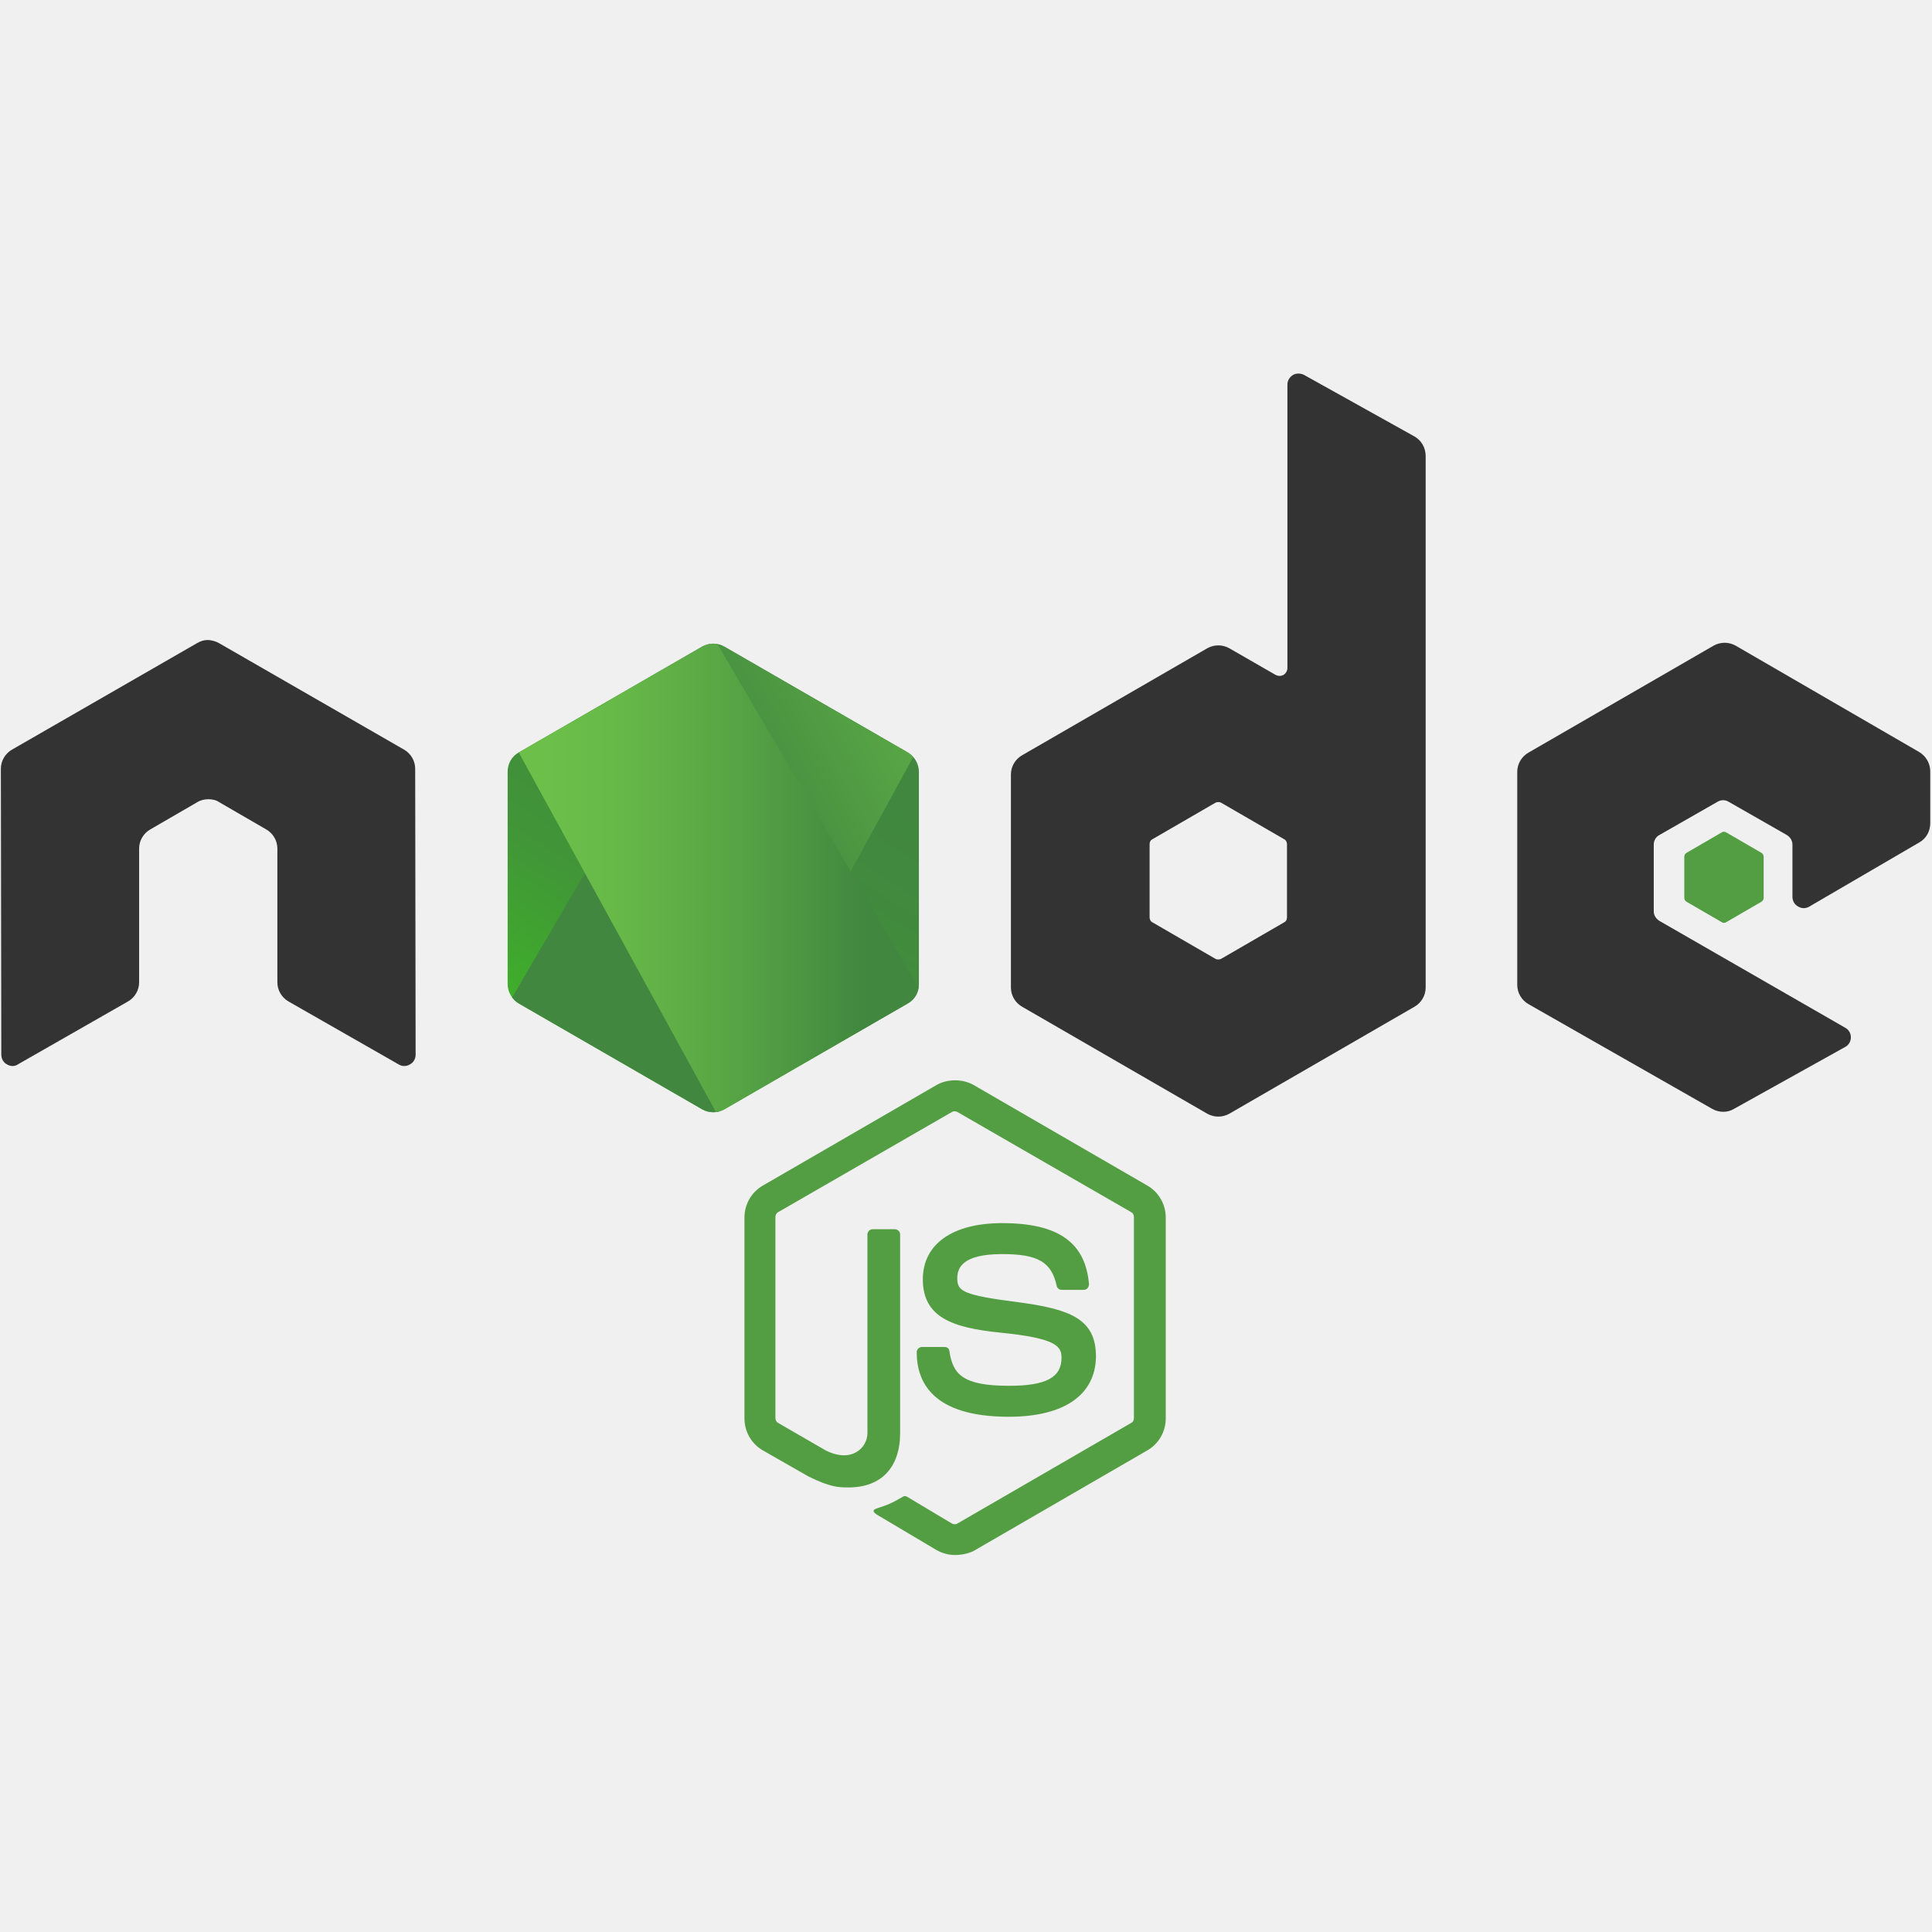
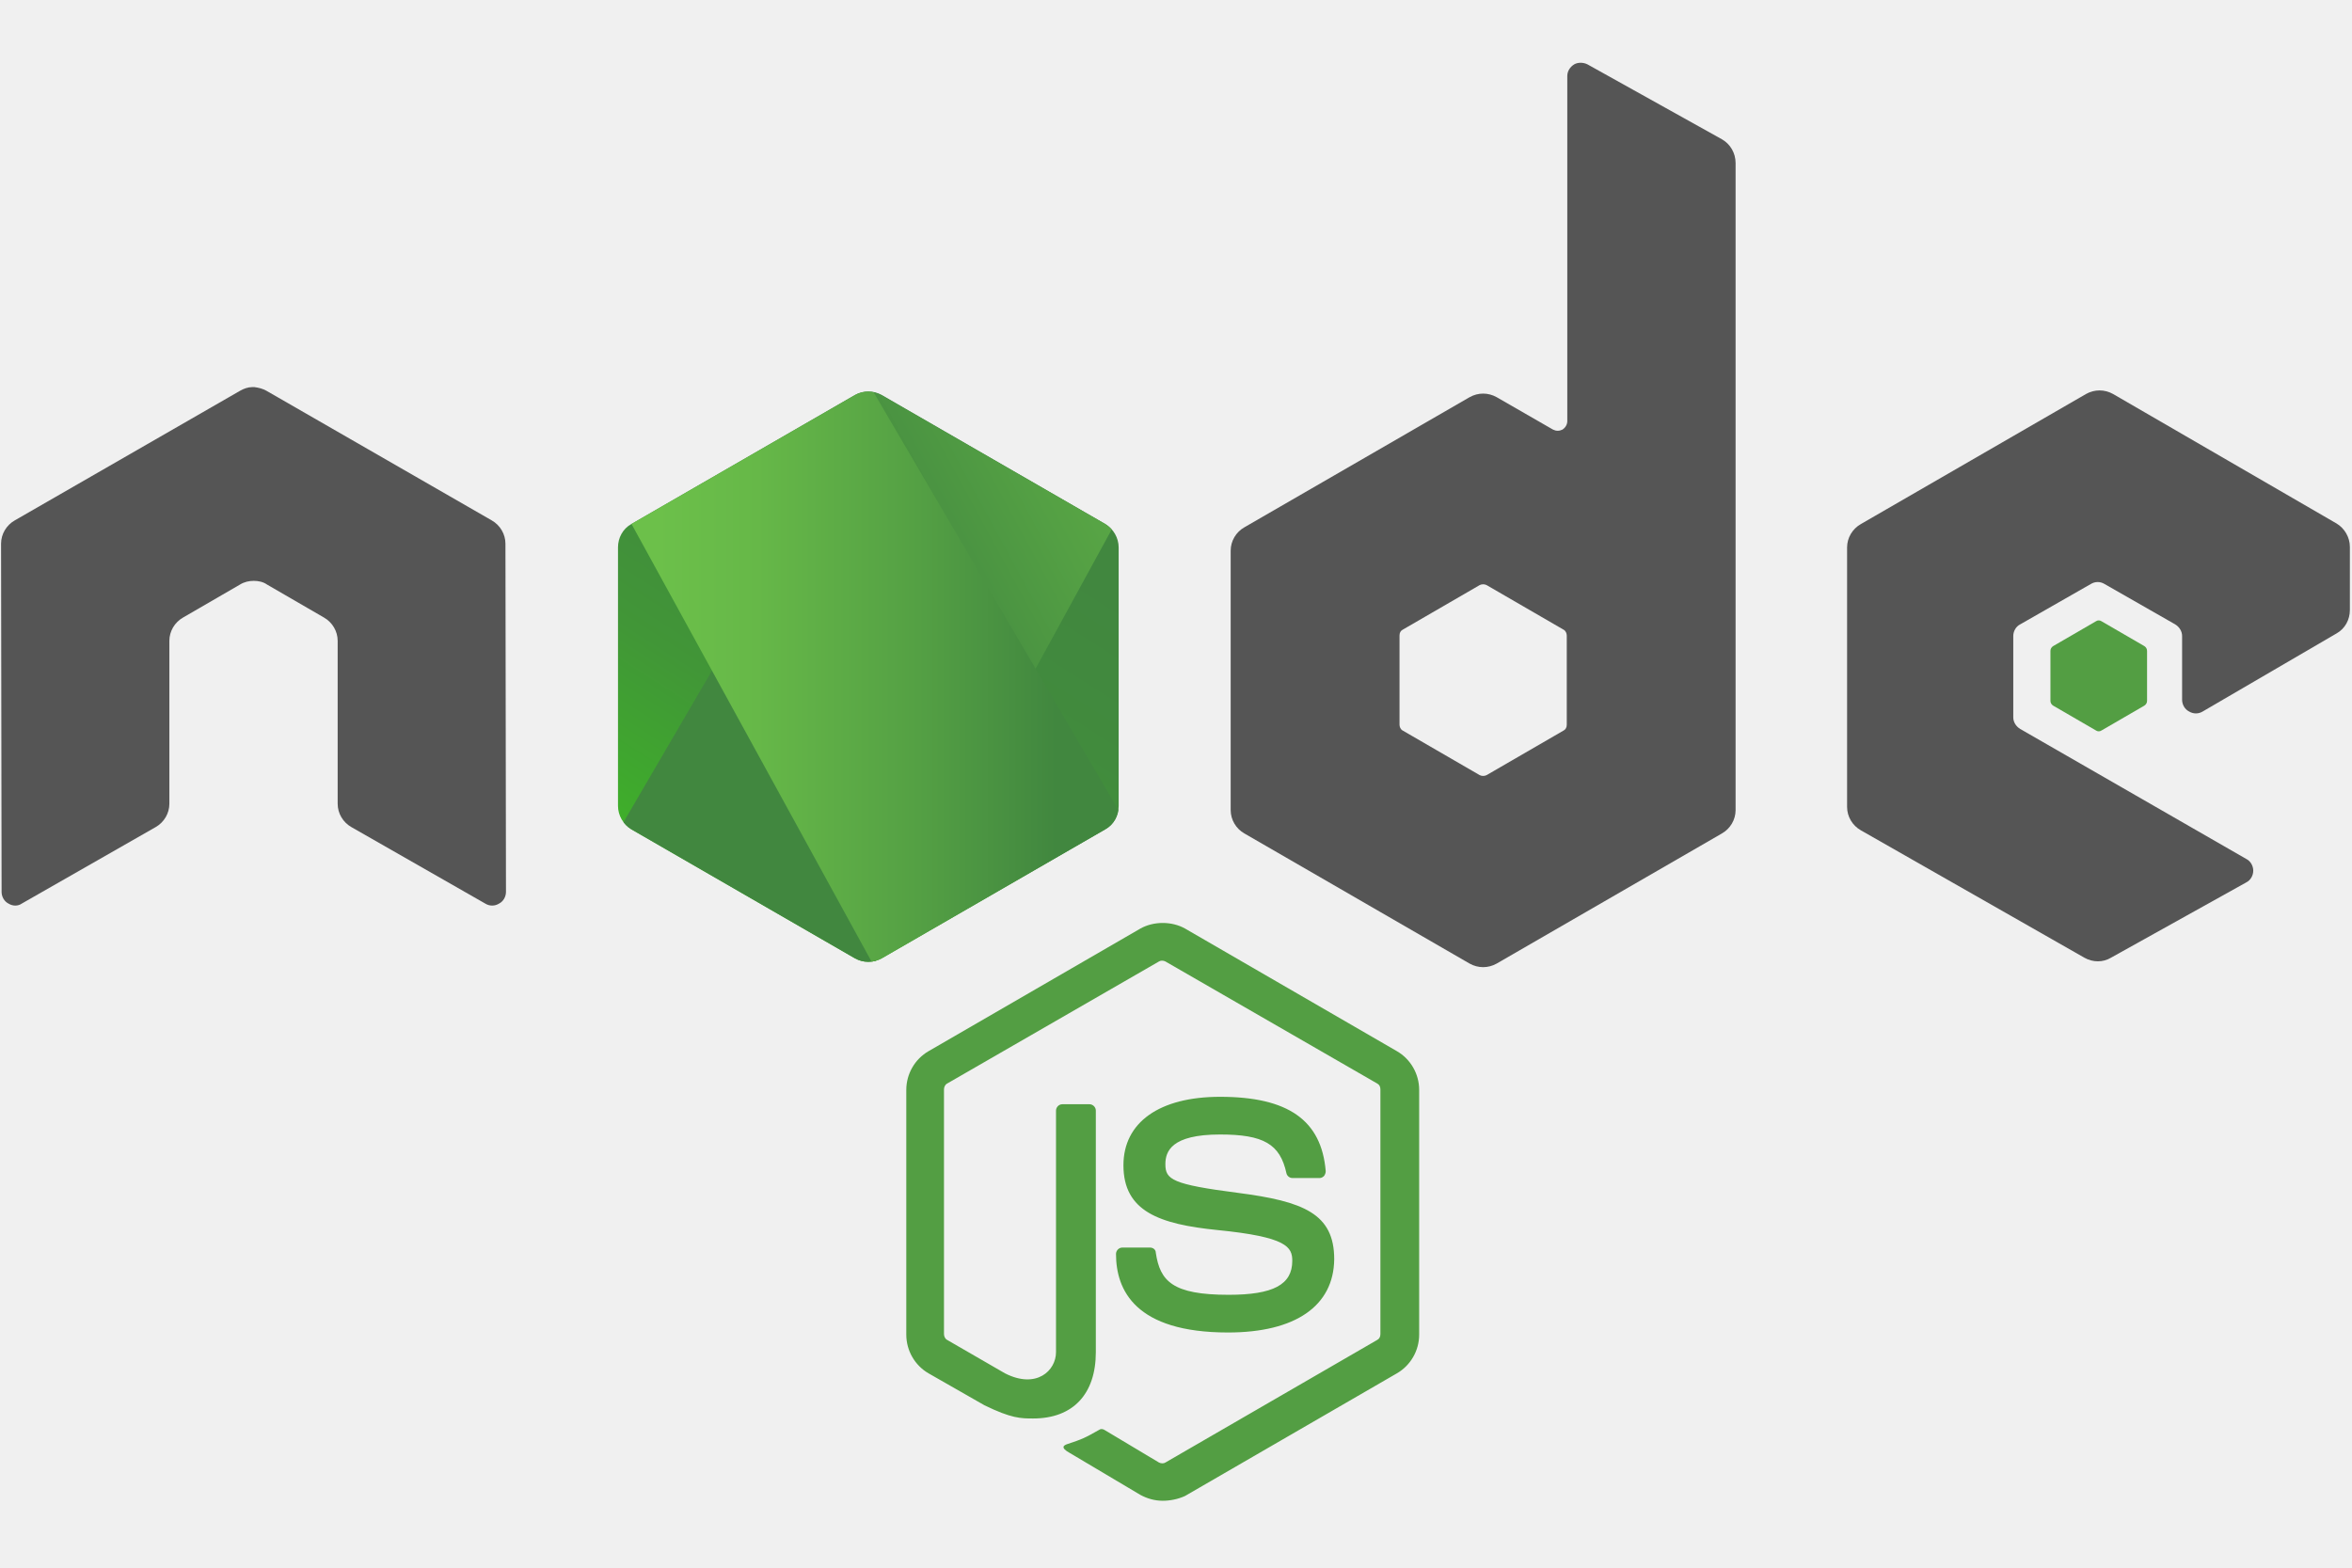
- <svg xmlns="http://www.w3.org/2000/svg" xmlns:xlink="http://www.w3.org/1999/xlink" width="64px" height="64px" viewBox="0 0 512 314" version="1.1" preserveAspectRatio="xMidYMid">
+ <svg xmlns="http://www.w3.org/2000/svg" xmlns:xlink="http://www.w3.org/1999/xlink" width="96px" height="64px" viewBox="0 0 512 314" version="1.1" preserveAspectRatio="xMidYMid">
  <defs>
    <linearGradient x1="68.188%" y1="17.487%" x2="27.823%" y2="89.755%" id="linearGradient-1">
      <stop stop-color="#41873F" offset="0%" />
      <stop stop-color="#418B3D" offset="32.88%" />
      <stop stop-color="#419637" offset="63.52%" />
      <stop stop-color="#3FA92D" offset="93.19%" />
      <stop stop-color="#3FAE2A" offset="100%" />
    </linearGradient>
    <path id="path-2" d="M57.903,1.849 C56.054,0.809 53.858,0.809 52.009,1.849 L3.352,29.934 C1.502,30.974 0.462,32.939 0.462,35.019 L0.462,91.305 C0.462,93.385 1.618,95.35 3.352,96.39 L52.009,124.475 C53.858,125.515 56.054,125.515 57.903,124.475 L106.561,96.39 C108.41,95.35 109.45,93.385 109.45,91.305 L109.45,35.019 C109.45,32.939 108.294,30.974 106.561,29.934 L57.903,1.849 L57.903,1.849 Z" />
    <linearGradient x1="43.277%" y1="55.169%" x2="159.245%" y2="-18.306%" id="linearGradient-4">
      <stop stop-color="#41873F" offset="13.76%" />
      <stop stop-color="#54A044" offset="40.32%" />
      <stop stop-color="#66B848" offset="71.36%" />
      <stop stop-color="#6CC04A" offset="90.81%" />
    </linearGradient>
    <linearGradient x1="-4413.77%" y1="13.43%" x2="5327.93%" y2="13.43%" id="linearGradient-5">
      <stop stop-color="#6CC04A" offset="9.192%" />
      <stop stop-color="#66B848" offset="28.64%" />
      <stop stop-color="#54A044" offset="59.68%" />
      <stop stop-color="#41873F" offset="86.24%" />
    </linearGradient>
    <linearGradient x1="-4.389%" y1="49.997%" x2="101.499%" y2="49.997%" id="linearGradient-6">
      <stop stop-color="#6CC04A" offset="9.192%" />
      <stop stop-color="#66B848" offset="28.64%" />
      <stop stop-color="#54A044" offset="59.68%" />
      <stop stop-color="#41873F" offset="86.24%" />
    </linearGradient>
    <linearGradient x1="-9713.77%" y1="36.21%" x2="27.93%" y2="36.21%" id="linearGradient-7">
      <stop stop-color="#6CC04A" offset="9.192%" />
      <stop stop-color="#66B848" offset="28.64%" />
      <stop stop-color="#54A044" offset="59.68%" />
      <stop stop-color="#41873F" offset="86.24%" />
    </linearGradient>
    <linearGradient x1="-103.861%" y1="50.275%" x2="100.797%" y2="50.275%" id="linearGradient-8">
      <stop stop-color="#6CC04A" offset="9.192%" />
      <stop stop-color="#66B848" offset="28.64%" />
      <stop stop-color="#54A044" offset="59.68%" />
      <stop stop-color="#41873F" offset="86.24%" />
    </linearGradient>
    <linearGradient x1="130.613%" y1="-211.069%" x2="4.393%" y2="201.605%" id="linearGradient-9">
      <stop stop-color="#41873F" offset="0%" />
      <stop stop-color="#418B3D" offset="32.88%" />
      <stop stop-color="#419637" offset="63.52%" />
      <stop stop-color="#3FA92D" offset="93.19%" />
      <stop stop-color="#3FAE2A" offset="100%" />
    </linearGradient>
  </defs>
  <g fill="none">
    <path d="M253.111,313.094 C251.377,313.094 249.759,312.632 248.256,311.823 L232.885,302.693 C230.573,301.421 231.729,300.959 232.423,300.728 C235.543,299.688 236.121,299.456 239.357,297.607 C239.704,297.376 240.166,297.492 240.513,297.723 L252.302,304.773 C252.764,305.004 253.342,305.004 253.688,304.773 L299.803,278.075 C300.265,277.844 300.497,277.381 300.497,276.804 L300.497,223.523 C300.497,222.945 300.265,222.483 299.803,222.252 L253.688,195.67 C253.226,195.438 252.648,195.438 252.302,195.67 L206.187,222.252 C205.725,222.483 205.493,223.061 205.493,223.523 L205.493,276.804 C205.493,277.266 205.725,277.844 206.187,278.075 L218.785,285.356 C225.604,288.823 229.88,284.778 229.88,280.733 L229.88,228.146 C229.88,227.453 230.458,226.759 231.267,226.759 L237.161,226.759 C237.855,226.759 238.548,227.337 238.548,228.146 L238.548,280.733 C238.548,289.864 233.578,295.18 224.91,295.18 C222.252,295.18 220.172,295.18 214.277,292.291 L202.142,285.356 C199.137,283.623 197.288,280.386 197.288,276.919 L197.288,223.639 C197.288,220.172 199.137,216.935 202.142,215.202 L248.256,188.504 C251.146,186.886 255.075,186.886 257.965,188.504 L304.079,215.202 C307.084,216.935 308.934,220.172 308.934,223.639 L308.934,276.919 C308.934,280.386 307.084,283.623 304.079,285.356 L257.965,312.054 C256.462,312.748 254.729,313.094 253.111,313.094 Z M267.326,276.457 C247.101,276.457 242.94,267.211 242.94,259.352 C242.94,258.658 243.518,257.965 244.327,257.965 L250.337,257.965 C251.03,257.965 251.608,258.427 251.608,259.121 C252.533,265.246 255.191,268.251 267.442,268.251 C277.15,268.251 281.311,266.055 281.311,260.854 C281.311,257.849 280.155,255.653 265.015,254.151 C252.417,252.879 244.558,250.106 244.558,240.051 C244.558,230.689 252.417,225.141 265.593,225.141 C280.386,225.141 287.668,230.227 288.592,241.322 C288.592,241.669 288.477,242.015 288.246,242.362 C288.014,242.593 287.668,242.824 287.321,242.824 L281.311,242.824 C280.733,242.824 280.155,242.362 280.04,241.784 C278.653,235.428 275.07,233.347 265.593,233.347 C254.96,233.347 253.688,237.046 253.688,239.819 C253.688,243.171 255.191,244.211 269.522,246.06 C283.738,247.91 290.442,250.568 290.442,260.507 C290.326,270.678 282.005,276.457 267.326,276.457 Z" fill="#539E43" />
-     <path d="M110.028,104.712 C110.028,102.631 108.872,100.666 107.023,99.626 L58.019,71.426 C57.21,70.963 56.285,70.732 55.361,70.617 L54.898,70.617 C53.974,70.617 53.049,70.963 52.24,71.426 L3.236,99.626 C1.387,100.666 0.231,102.631 0.231,104.712 L0.347,180.529 C0.347,181.569 0.925,182.609 1.849,183.072 C2.774,183.65 3.93,183.65 4.739,183.072 L33.864,166.429 C35.713,165.389 36.869,163.424 36.869,161.344 L36.869,125.862 C36.869,123.781 38.024,121.817 39.874,120.777 L52.24,113.611 C53.165,113.033 54.205,112.802 55.245,112.802 C56.285,112.802 57.326,113.033 58.135,113.611 L70.501,120.777 C72.35,121.817 73.506,123.781 73.506,125.862 L73.506,161.344 C73.506,163.424 74.662,165.389 76.511,166.429 L105.636,183.072 C106.561,183.65 107.716,183.65 108.641,183.072 C109.566,182.609 110.144,181.569 110.144,180.529 L110.028,104.712 L110.028,104.712 Z" fill="#333333" />
-     <path d="M345.571,0.347 C344.647,-0.116 343.491,-0.116 342.682,0.347 C341.757,0.925 341.179,1.849 341.179,2.889 L341.179,78.014 C341.179,78.707 340.833,79.4 340.139,79.863 C339.446,80.209 338.752,80.209 338.059,79.863 L325.808,72.813 C323.958,71.772 321.763,71.772 319.913,72.813 L270.909,101.129 C269.06,102.169 267.904,104.134 267.904,106.214 L267.904,162.73 C267.904,164.811 269.06,166.776 270.909,167.816 L319.913,196.132 C321.763,197.172 323.958,197.172 325.808,196.132 L374.812,167.816 C376.661,166.776 377.817,164.811 377.817,162.73 L377.817,21.844 C377.817,19.648 376.661,17.683 374.812,16.643 L345.571,0.347 L345.571,0.347 Z M341.064,144.123 C341.064,144.701 340.833,145.163 340.37,145.394 L323.612,155.102 C323.149,155.334 322.572,155.334 322.109,155.102 L305.351,145.394 C304.888,145.163 304.657,144.585 304.657,144.123 L304.657,124.706 C304.657,124.128 304.888,123.666 305.351,123.435 L322.109,113.726 C322.572,113.495 323.149,113.495 323.612,113.726 L340.37,123.435 C340.833,123.666 341.064,124.244 341.064,124.706 L341.064,144.123 L341.064,144.123 Z" fill="#333333" />
+     <path d="M110.028,104.712 C110.028,102.631 108.872,100.666 107.023,99.626 L58.019,71.426 C57.21,70.963 56.285,70.732 55.361,70.617 L54.898,70.617 C53.974,70.617 53.049,70.963 52.24,71.426 L3.236,99.626 C1.387,100.666 0.231,102.631 0.231,104.712 L0.347,180.529 C0.347,181.569 0.925,182.609 1.849,183.072 C2.774,183.65 3.93,183.65 4.739,183.072 L33.864,166.429 C35.713,165.389 36.869,163.424 36.869,161.344 L36.869,125.862 C36.869,123.781 38.024,121.817 39.874,120.777 L52.24,113.611 C53.165,113.033 54.205,112.802 55.245,112.802 C56.285,112.802 57.326,113.033 58.135,113.611 L70.501,120.777 C72.35,121.817 73.506,123.781 73.506,125.862 L73.506,161.344 C73.506,163.424 74.662,165.389 76.511,166.429 L105.636,183.072 C106.561,183.65 107.716,183.65 108.641,183.072 C109.566,182.609 110.144,181.569 110.144,180.529 L110.028,104.712 L110.028,104.712 Z" fill="#555555" />
+     <path d="M345.571,0.347 C344.647,-0.116 343.491,-0.116 342.682,0.347 C341.757,0.925 341.179,1.849 341.179,2.889 L341.179,78.014 C341.179,78.707 340.833,79.4 340.139,79.863 C339.446,80.209 338.752,80.209 338.059,79.863 L325.808,72.813 C323.958,71.772 321.763,71.772 319.913,72.813 L270.909,101.129 C269.06,102.169 267.904,104.134 267.904,106.214 L267.904,162.73 C267.904,164.811 269.06,166.776 270.909,167.816 L319.913,196.132 C321.763,197.172 323.958,197.172 325.808,196.132 L374.812,167.816 C376.661,166.776 377.817,164.811 377.817,162.73 L377.817,21.844 C377.817,19.648 376.661,17.683 374.812,16.643 L345.571,0.347 L345.571,0.347 Z M341.064,144.123 C341.064,144.701 340.833,145.163 340.37,145.394 L323.612,155.102 C323.149,155.334 322.572,155.334 322.109,155.102 L305.351,145.394 C304.888,145.163 304.657,144.585 304.657,144.123 L304.657,124.706 C304.657,124.128 304.888,123.666 305.351,123.435 L322.109,113.726 C322.572,113.495 323.149,113.495 323.612,113.726 L340.37,123.435 C340.833,123.666 341.064,124.244 341.064,124.706 L341.064,144.123 L341.064,144.123 Z" fill="#555555" />
    <g transform="translate(401.0474, 70.50113)">
-       <path d="M107.601,53.743 C109.45,52.702 110.49,50.738 110.49,48.657 L110.49,34.904 C110.49,32.823 109.335,30.859 107.601,29.819 L58.944,1.618 C57.094,0.578 54.898,0.578 53.049,1.618 L4.045,29.934 C2.196,30.974 1.04,32.939 1.04,35.019 L1.04,91.536 C1.04,93.616 2.196,95.581 4.045,96.621 L52.702,124.359 C54.552,125.4 56.748,125.4 58.481,124.359 L87.953,107.948 C88.878,107.485 89.456,106.445 89.456,105.405 C89.456,104.365 88.878,103.325 87.953,102.862 L38.718,74.546 C37.793,73.968 37.215,73.044 37.215,72.004 L37.215,54.321 C37.215,53.28 37.793,52.24 38.718,51.778 L54.089,42.994 C55.014,42.416 56.17,42.416 57.094,42.994 L72.466,51.778 C73.391,52.356 73.968,53.28 73.968,54.321 L73.968,68.19 C73.968,69.23 74.546,70.27 75.471,70.732 C76.395,71.31 77.551,71.31 78.476,70.732 L107.601,53.743 L107.601,53.743 Z" fill="#333333" />
+       <path d="M107.601,53.743 C109.45,52.702 110.49,50.738 110.49,48.657 L110.49,34.904 C110.49,32.823 109.335,30.859 107.601,29.819 L58.944,1.618 C57.094,0.578 54.898,0.578 53.049,1.618 L4.045,29.934 C2.196,30.974 1.04,32.939 1.04,35.019 L1.04,91.536 C1.04,93.616 2.196,95.581 4.045,96.621 L52.702,124.359 C54.552,125.4 56.748,125.4 58.481,124.359 L87.953,107.948 C88.878,107.485 89.456,106.445 89.456,105.405 C89.456,104.365 88.878,103.325 87.953,102.862 L38.718,74.546 C37.793,73.968 37.215,73.044 37.215,72.004 L37.215,54.321 C37.215,53.28 37.793,52.24 38.718,51.778 L54.089,42.994 C55.014,42.416 56.17,42.416 57.094,42.994 L72.466,51.778 C73.391,52.356 73.968,53.28 73.968,54.321 L73.968,68.19 C73.968,69.23 74.546,70.27 75.471,70.732 C76.395,71.31 77.551,71.31 78.476,70.732 L107.601,53.743 L107.601,53.743 Z" fill="#555555" />
      <path d="M55.245,51.084 C55.592,50.853 56.054,50.853 56.401,51.084 L65.763,56.516 C66.109,56.748 66.34,57.094 66.34,57.557 L66.34,68.421 C66.34,68.883 66.109,69.23 65.763,69.461 L56.401,74.893 C56.054,75.124 55.592,75.124 55.245,74.893 L45.884,69.461 C45.537,69.23 45.306,68.883 45.306,68.421 L45.306,57.557 C45.306,57.094 45.537,56.748 45.884,56.516 L55.245,51.084 L55.245,51.084 Z" fill="#539E43" />
    </g>
    <g transform="translate(134.0677, 70.50113)">
      <mask id="mask-3" fill="white">
        <use xlink:href="#path-2" />
      </mask>
      <use fill="url(#linearGradient-1)" xlink:href="#path-2" />
      <g mask="url(#mask-3)">
        <path d="M51.893,1.849 L3.121,29.934 C1.271,30.974 0,32.939 0,35.019 L0,91.305 C0,92.692 0.578,93.963 1.502,95.003 L56.285,1.156 C54.898,0.925 53.28,1.04 51.893,1.849 L51.893,1.849 Z" />
        <path d="M56.632,125.053 C57.094,124.937 57.557,124.706 58.019,124.475 L106.792,96.39 C108.641,95.35 109.797,93.385 109.797,91.305 L109.797,35.019 C109.797,33.517 109.103,32.014 108.063,30.974 L56.632,125.053 L56.632,125.053 Z" />
        <path d="M106.676,29.934 L57.788,1.849 C57.326,1.618 56.748,1.387 56.285,1.271 L1.502,95.119 C1.965,95.697 2.543,96.159 3.121,96.506 L52.009,124.591 C53.396,125.4 55.014,125.631 56.516,125.168 L107.948,31.09 C107.601,30.628 107.139,30.281 106.676,29.934 L106.676,29.934 Z" fill="url(#linearGradient-4)" />
      </g>
      <g mask="url(#mask-3)">
        <g transform="translate(0, -9.24605)">
          <path d="M109.797,100.551 L109.797,44.265 C109.797,42.185 108.526,40.22 106.676,39.18 L57.788,11.095 C57.21,10.749 56.632,10.517 55.939,10.402 L109.45,101.822 C109.681,101.475 109.797,101.013 109.797,100.551 L109.797,100.551 Z" fill="none" />
          <path d="M3.121,39.18 C1.271,40.22 0,42.185 0,44.265 L0,100.551 C0,102.631 1.387,104.596 3.121,105.636 L52.009,133.721 C53.165,134.414 54.436,134.646 55.823,134.414 L3.467,39.065 L3.121,39.18 L3.121,39.18 Z" fill="none" />
          <path fill="url(#linearGradient-5)" fill-rule="evenodd" d="M50.391,0.809 L49.698,1.156 L50.622,1.156 L50.391,0.809 Z" />
          <path d="M106.792,105.636 C108.179,104.827 109.219,103.44 109.681,101.938 L56.054,10.402 C54.667,10.171 53.165,10.286 51.893,11.095 L3.352,39.065 L55.707,134.53 C56.401,134.414 57.21,134.183 57.903,133.837 L106.792,105.636 L106.792,105.636 Z" fill="url(#linearGradient-6)" fill-rule="evenodd" />
          <path fill="url(#linearGradient-7)" fill-rule="evenodd" d="M111.299,104.712 L110.953,104.134 L110.953,104.943 L111.299,104.712 Z" />
          <path d="M106.792,105.636 L58.019,133.721 C57.326,134.068 56.632,134.299 55.823,134.414 L56.748,136.148 L110.837,104.827 L110.837,104.134 L109.45,101.822 C109.219,103.44 108.179,104.827 106.792,105.636 L106.792,105.636 Z" fill="url(#linearGradient-8)" fill-rule="evenodd" />
          <path d="M106.792,105.636 L58.019,133.721 C57.326,134.068 56.632,134.299 55.823,134.414 L56.748,136.148 L110.837,104.827 L110.837,104.134 L109.45,101.822 C109.219,103.44 108.179,104.827 106.792,105.636 L106.792,105.636 Z" fill="url(#linearGradient-9)" fill-rule="evenodd" />
        </g>
      </g>
    </g>
  </g>
</svg>
